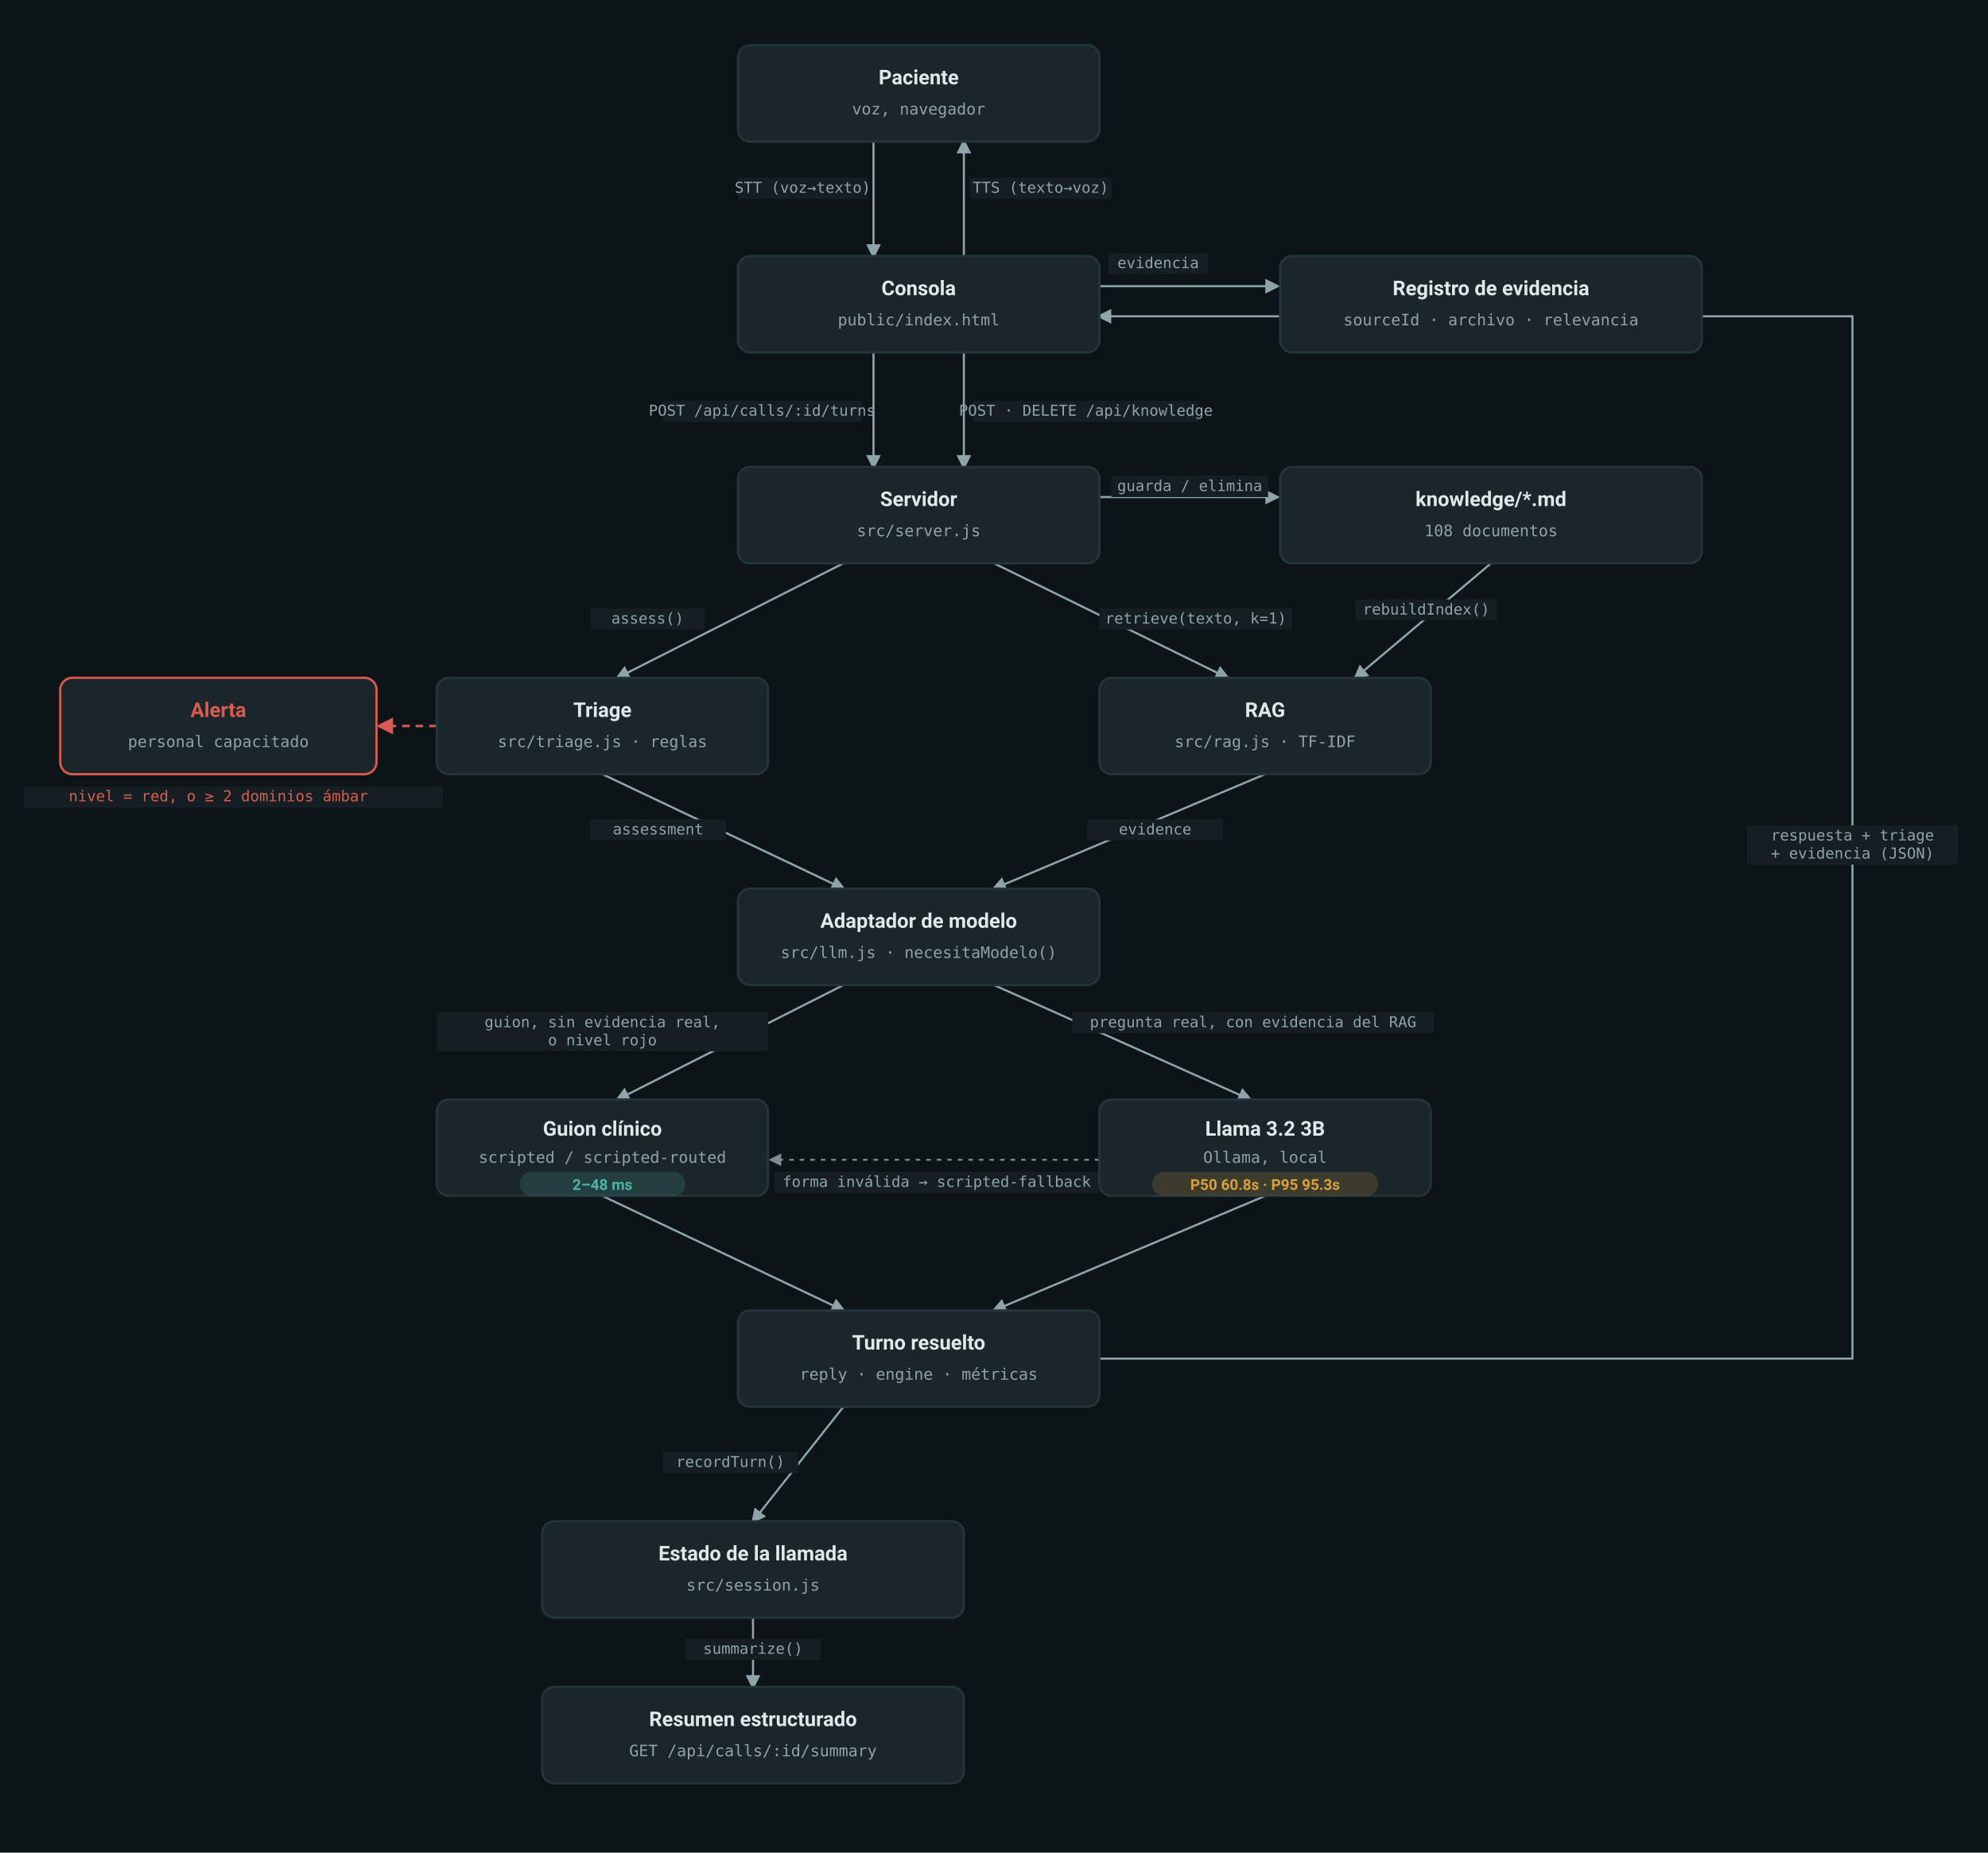
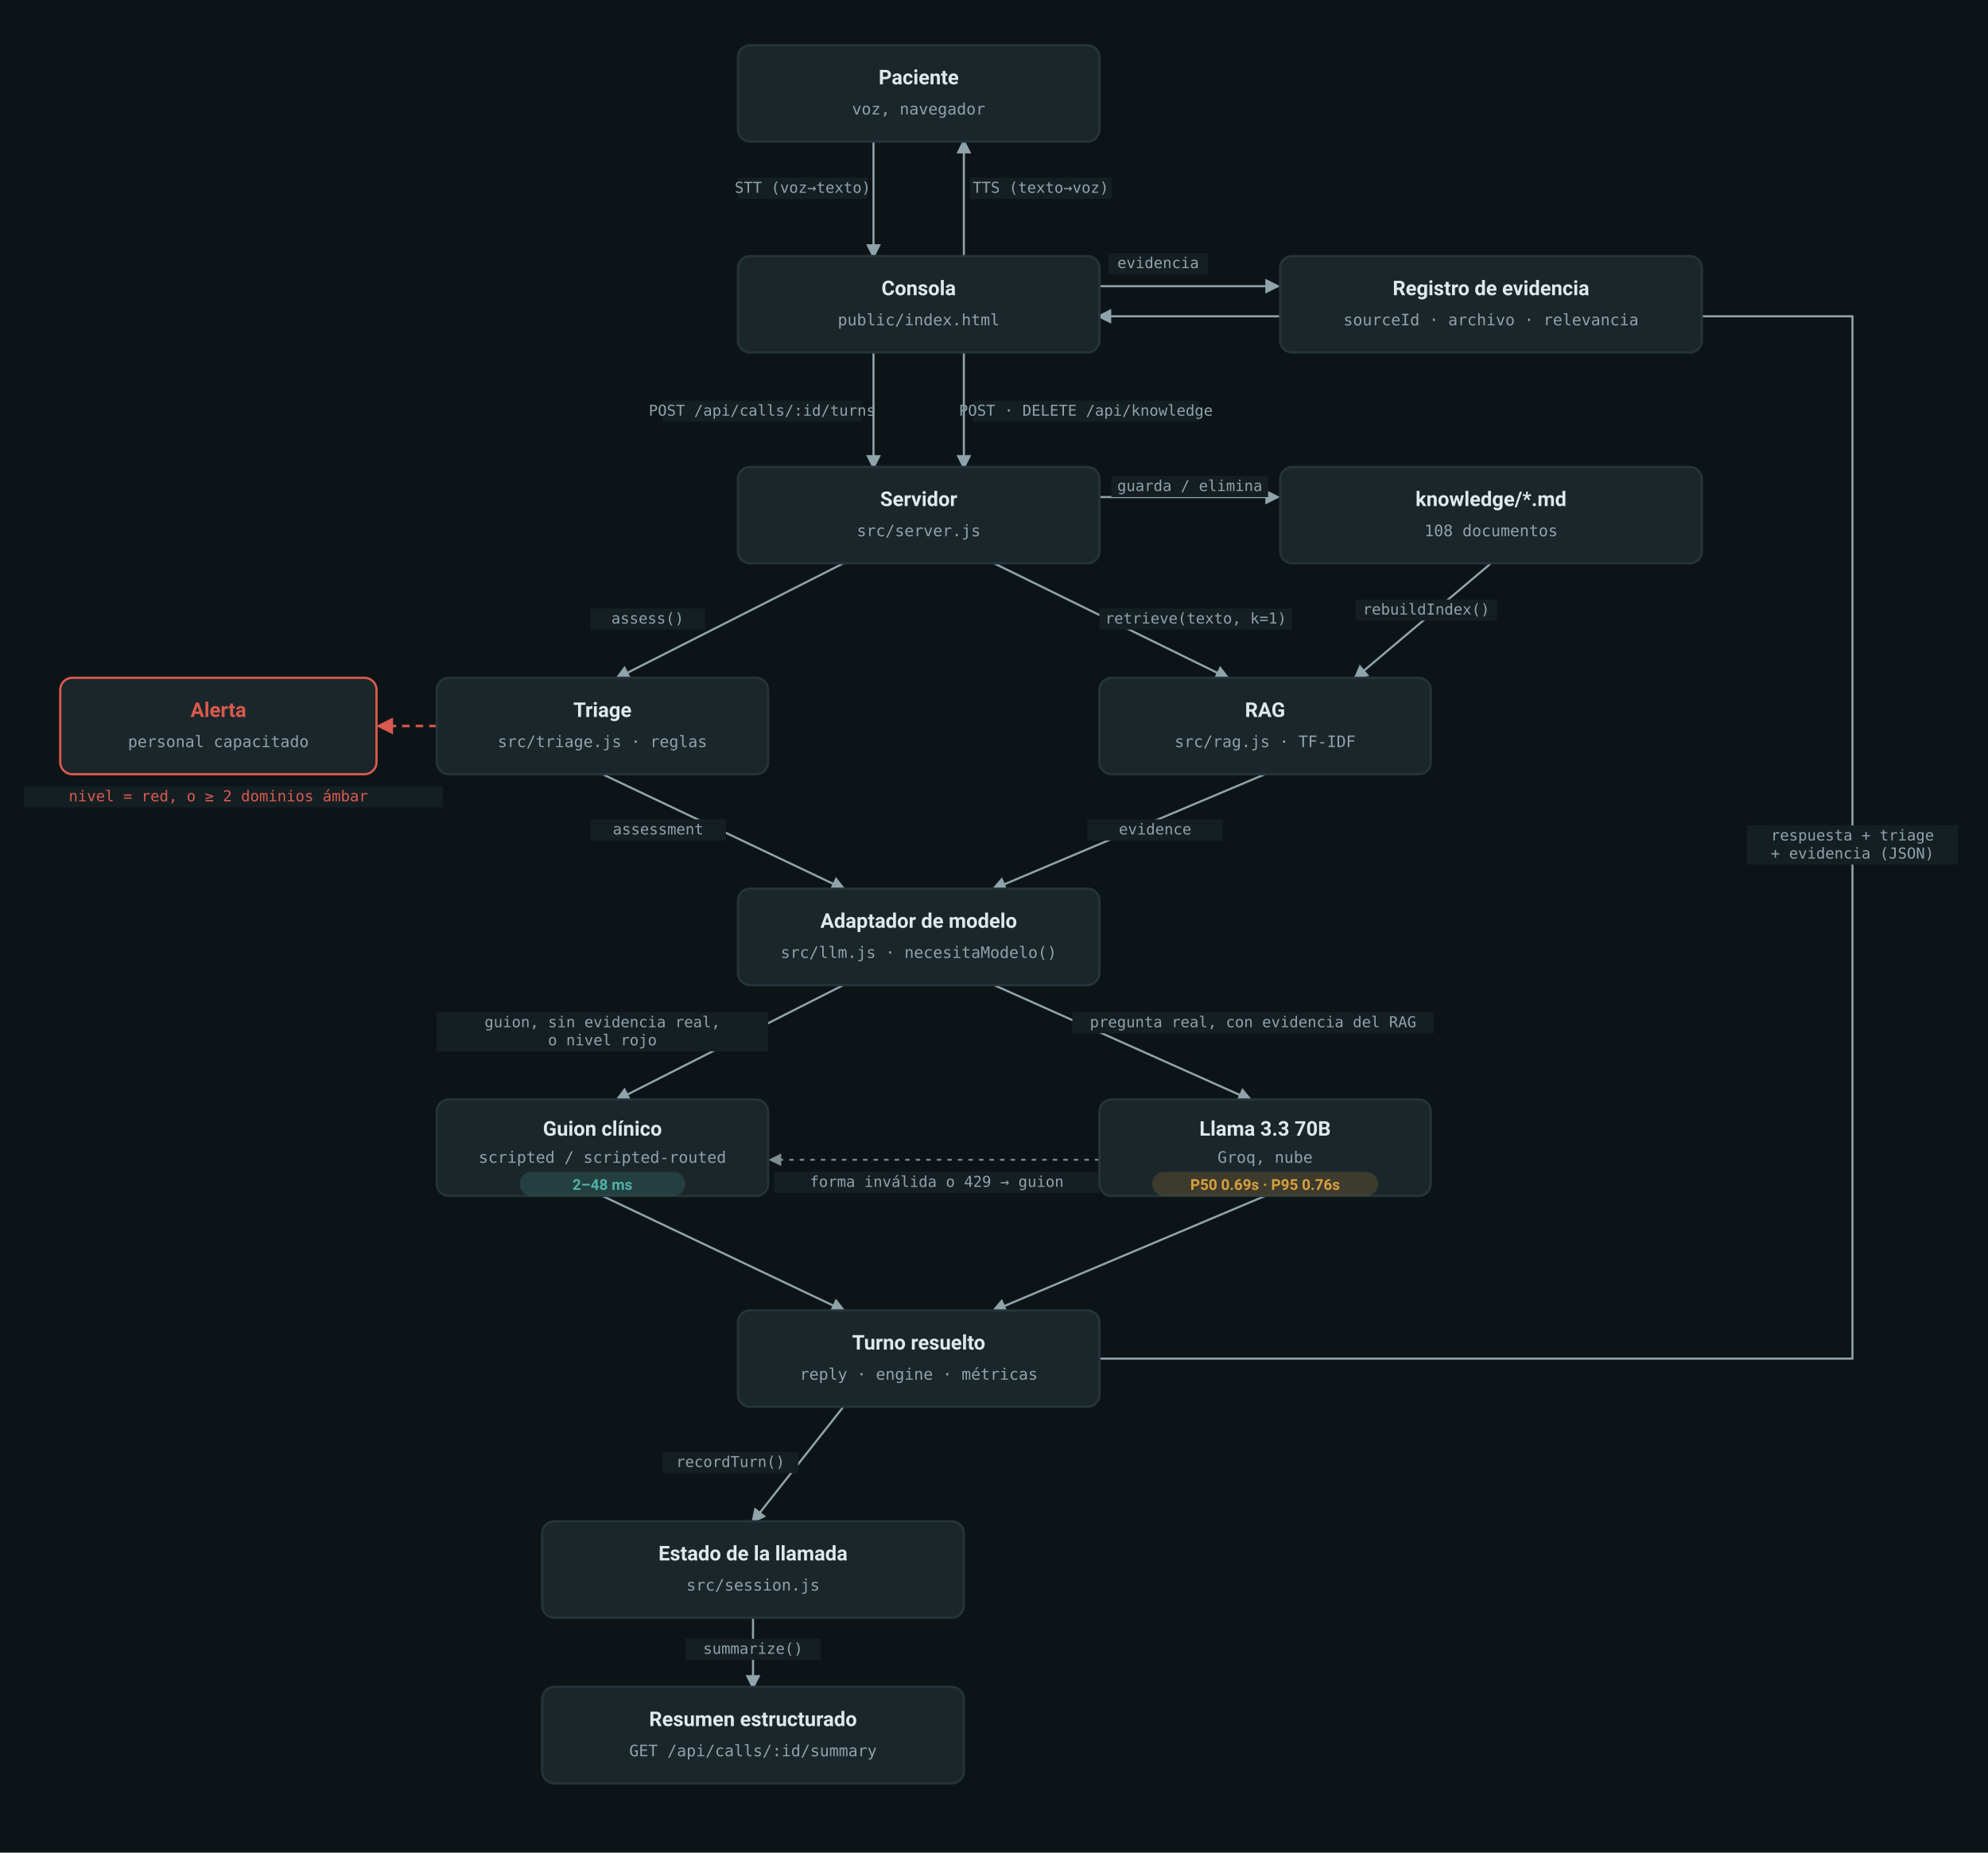
- <svg xmlns="http://www.w3.org/2000/svg" viewBox="0 0 1320 1230" role="img" aria-label="Diagrama de flujo: el paciente habla por el navegador, el servidor ejecuta triage y RAG sobre cada turno en paralelo, el adaptador de modelo enruta entre el guion clínico fijo (2 a 48 milisegundos) y Llama 3.2 3B vía Ollama (P50 60.8 segundos, P95 95.3 segundos) según si hay una pregunta real con evidencia del RAG, un nivel de triage rojo escala de inmediato a alerta sin pasar nunca por el modelo, y la respuesta vuelve al servidor, al estado de la llamada y a la consola.">
+ <svg xmlns="http://www.w3.org/2000/svg" viewBox="0 0 1320 1230" role="img" aria-label="Diagrama de flujo: el paciente habla por el navegador, el servidor ejecuta triage y RAG sobre cada turno en paralelo, el adaptador de modelo enruta entre el guion clínico fijo (2 a 48 milisegundos) y Llama 3.3 70B vía Groq (P50 0.685 segundos, P95 0.756 segundos; Llama 3.2 3B vía Ollama local queda como alternativa sin límite de tasa externo) según si hay una pregunta real con evidencia del RAG, un nivel de triage rojo escala de inmediato a alerta sin pasar nunca por el modelo, y la respuesta vuelve al servidor, al estado de la llamada y a la consola.">
  <style>
  text { font-family: -apple-system, "Segoe UI", Roboto, "Helvetica Neue", Arial, sans-serif; }
  .mono { font-family: ui-monospace, "SF Mono", "Cascadia Code", "Roboto Mono", Consolas, monospace; }
  .node rect { fill: #1b262b; stroke: #24343b; stroke-width: 1.5; }
  .node.escalation rect { stroke: #d95a4e; }
  .node-title { font-size: 13.5px; font-weight: 600; fill: #dfe8ea; }
  .node-sub { font-size: 10.5px; fill: #8fa3aa; }
  .node.escalation .node-title { fill: #d95a4e; }
  .tag-fast rect { fill: #4fb3a5; fill-opacity: 0.18; }
  .tag-fast text { fill: #4fb3a5; font-size: 10px; font-weight: 600; }
  .tag-slow rect { fill: #d9a03c; fill-opacity: 0.18; }
  .tag-slow text { fill: #d9a03c; font-size: 10px; font-weight: 600; }
  .edge { stroke: #8fa3aa; stroke-width: 1.4; fill: none; }
  .edge-escalation { stroke: #d95a4e; stroke-width: 1.6; stroke-dasharray: 5 4; }
  .edge-fallback { stroke: #8fa3aa; stroke-width: 1.2; stroke-dasharray: 3 4; opacity: 0.85; }
  .edge-label { font-size: 10px; fill: #8fa3aa; }
  .edge-label-bg { fill: #151f23; }
  .edge-label.escalation { fill: #d95a4e; }
</style>
  <defs>
    <marker id="arrow" viewBox="0 0 10 10" refX="8" refY="5" markerWidth="7" markerHeight="7" orient="auto-start-reverse">
      <path d="M0,0 L10,5 L0,10 z" fill="#8fa3aa" />
    </marker>
    <marker id="arrow-alert" viewBox="0 0 10 10" refX="8" refY="5" markerWidth="7" markerHeight="7" orient="auto-start-reverse">
      <path d="M0,0 L10,5 L0,10 z" fill="#d95a4e" />
    </marker>
  </defs>
  <rect x="0" y="0" width="1320" height="1230" fill="#0d1417" />
  <line class="edge" x1="580" y1="94" x2="580" y2="170" marker-end="url(#arrow)" />
  <line class="edge" x1="640" y1="170" x2="640" y2="94" marker-end="url(#arrow)" />
  <rect class="edge-label-bg" x="490" y="118" width="86" height="14" />
  <text class="edge-label mono" x="533" y="128" text-anchor="middle">STT (voz→texto)</text>
  <rect class="edge-label-bg" x="644" y="118" width="94" height="14" />
  <text class="edge-label mono" x="691" y="128" text-anchor="middle">TTS (texto→voz)</text>
  <line class="edge" x1="580" y1="234" x2="580" y2="310" marker-end="url(#arrow)" />
  <line class="edge" x1="640" y1="234" x2="640" y2="310" marker-end="url(#arrow)" />
  <rect class="edge-label-bg" x="440" y="266" width="132" height="14" />
  <text class="edge-label mono" x="506" y="276" text-anchor="middle">POST /api/calls/:id/turns</text>
  <rect class="edge-label-bg" x="646" y="266" width="150" height="14" />
  <text class="edge-label mono" x="721" y="276" text-anchor="middle">POST · DELETE /api/knowledge</text>
  <line class="edge" x1="730" y1="190" x2="848" y2="190" marker-end="url(#arrow)" />
  <rect class="edge-label-bg" x="736" y="168" width="66" height="14" />
  <text class="edge-label mono" x="769" y="178" text-anchor="middle">evidencia</text>
  <line class="edge" x1="730" y1="330" x2="848" y2="330" marker-end="url(#arrow)" />
  <rect class="edge-label-bg" x="738" y="316" width="104" height="14" />
  <text class="edge-label mono" x="790" y="326" text-anchor="middle">guarda / elimina</text>
  <path class="edge" d="M 990,374 L 900,450" marker-end="url(#arrow)" />
  <rect class="edge-label-bg" x="900" y="398" width="94" height="14" />
  <text class="edge-label mono" x="947" y="408" text-anchor="middle">rebuildIndex()</text>
  <path class="edge" d="M 560,374 L 410,450" marker-end="url(#arrow)" />
  <rect class="edge-label-bg" x="392" y="404" width="76" height="14" />
  <text class="edge-label mono" x="430" y="414" text-anchor="middle">assess()</text>
  <path class="edge" d="M 660,374 L 815,450" marker-end="url(#arrow)" />
  <rect class="edge-label-bg" x="730" y="404" width="128" height="14" />
  <text class="edge-label mono" x="794" y="414" text-anchor="middle">retrieve(texto, k=1)</text>
  <line class="edge edge-escalation" x1="290" y1="482" x2="252" y2="482" marker-end="url(#arrow-alert)" />
  <rect class="edge-label-bg" x="16" y="522" width="278" height="14" />
  <text class="edge-label escalation mono" x="145" y="532" text-anchor="middle">nivel = red, o ≥ 2 dominios ámbar</text>
  <path class="edge" d="M 400,514 L 560,590" marker-end="url(#arrow)" />
  <rect class="edge-label-bg" x="392" y="544" width="90" height="14" />
  <text class="edge-label mono" x="437" y="554" text-anchor="middle">assessment</text>
  <path class="edge" d="M 840,514 L 660,590" marker-end="url(#arrow)" />
  <rect class="edge-label-bg" x="722" y="544" width="90" height="14" />
  <text class="edge-label mono" x="767" y="554" text-anchor="middle">evidence</text>
  <path class="edge" d="M 560,654 L 410,730" marker-end="url(#arrow)" />
  <rect class="edge-label-bg" x="290" y="672" width="220" height="26" />
  <text class="edge-label mono" x="400" y="682" text-anchor="middle">guion, sin evidencia real,</text>
  <text class="edge-label mono" x="400" y="694" text-anchor="middle">o nivel rojo</text>
  <path class="edge" d="M 660,654 L 830,730" marker-end="url(#arrow)" />
  <rect class="edge-label-bg" x="712" y="672" width="240" height="14" />
  <text class="edge-label mono" x="832" y="682" text-anchor="middle">pregunta real, con evidencia del RAG</text>
  <line class="edge edge-fallback" x1="730" y1="770" x2="512" y2="770" marker-end="url(#arrow)" />
  <rect class="edge-label-bg" x="514" y="778" width="216" height="14" />
-   <text class="edge-label mono" x="622" y="788" text-anchor="middle">forma inválida → scripted-fallback</text>
+   <text class="edge-label mono" x="622" y="788" text-anchor="middle">forma inválida o 429 → guion</text>
  <path class="edge" d="M 400,794 L 560,870" marker-end="url(#arrow)" />
  <path class="edge" d="M 840,794 L 660,870" marker-end="url(#arrow)" />
  <path class="edge" d="M 560,934 L 500,1010" marker-end="url(#arrow)" />
  <rect class="edge-label-bg" x="440" y="964" width="90" height="14" />
  <text class="edge-label mono" x="485" y="974" text-anchor="middle">recordTurn()</text>
  <line class="edge" x1="500" y1="1074" x2="500" y2="1120" marker-end="url(#arrow)" />
  <rect class="edge-label-bg" x="455" y="1088" width="90" height="14" />
  <text class="edge-label mono" x="500" y="1098" text-anchor="middle">summarize()</text>
  <path class="edge" d="M 730,902 L 1230,902 L 1230,210 L 730,210" marker-end="url(#arrow)" />
  <rect class="edge-label-bg" x="1160" y="548" width="140" height="26" />
  <text class="edge-label mono" x="1230" y="558" text-anchor="middle">respuesta + triage</text>
  <text class="edge-label mono" x="1230" y="570" text-anchor="middle">+ evidencia (JSON)</text>
  <g class="node">
    <rect x="490" y="30" width="240" height="64" rx="8" />
    <text class="node-title" x="610" y="56" text-anchor="middle">Paciente</text>
    <text class="node-sub mono" x="610" y="76" text-anchor="middle">voz, navegador</text>
  </g>
  <g class="node">
    <rect x="490" y="170" width="240" height="64" rx="8" />
    <text class="node-title" x="610" y="196" text-anchor="middle">Consola</text>
    <text class="node-sub mono" x="610" y="216" text-anchor="middle">public/index.html</text>
  </g>
  <g class="node">
    <rect x="850" y="170" width="280" height="64" rx="8" />
    <text class="node-title" x="990" y="196" text-anchor="middle">Registro de evidencia</text>
    <text class="node-sub mono" x="990" y="216" text-anchor="middle">sourceId · archivo · relevancia</text>
  </g>
  <g class="node">
    <rect x="490" y="310" width="240" height="64" rx="8" />
    <text class="node-title" x="610" y="336" text-anchor="middle">Servidor</text>
    <text class="node-sub mono" x="610" y="356" text-anchor="middle">src/server.js</text>
  </g>
  <g class="node">
    <rect x="850" y="310" width="280" height="64" rx="8" />
    <text class="node-title" x="990" y="336" text-anchor="middle">knowledge/*.md</text>
    <text class="node-sub mono" x="990" y="356" text-anchor="middle">108 documentos</text>
  </g>
  <g class="node escalation">
    <rect x="40" y="450" width="210" height="64" rx="8" />
    <text class="node-title" x="145" y="476" text-anchor="middle">Alerta</text>
    <text class="node-sub mono" x="145" y="496" text-anchor="middle">personal capacitado</text>
  </g>
  <g class="node">
    <rect x="290" y="450" width="220" height="64" rx="8" />
    <text class="node-title" x="400" y="476" text-anchor="middle">Triage</text>
    <text class="node-sub mono" x="400" y="496" text-anchor="middle">src/triage.js · reglas</text>
  </g>
  <g class="node">
    <rect x="730" y="450" width="220" height="64" rx="8" />
    <text class="node-title" x="840" y="476" text-anchor="middle">RAG</text>
    <text class="node-sub mono" x="840" y="496" text-anchor="middle">src/rag.js · TF-IDF</text>
  </g>
  <g class="node">
    <rect x="490" y="590" width="240" height="64" rx="8" />
    <text class="node-title" x="610" y="616" text-anchor="middle">Adaptador de modelo</text>
    <text class="node-sub mono" x="610" y="636" text-anchor="middle">src/llm.js · necesitaModelo()</text>
  </g>
  <g class="node">
    <rect x="290" y="730" width="220" height="64" rx="8" />
    <text class="node-title" x="400" y="754" text-anchor="middle">Guion clínico</text>
    <text class="node-sub mono" x="400" y="772" text-anchor="middle">scripted / scripted-routed</text>
  </g>
  <g class="tag-fast">
    <rect x="345" y="778" width="110" height="16" rx="8" />
    <text x="400" y="790" text-anchor="middle">2–48 ms</text>
  </g>
  <g class="node">
    <rect x="730" y="730" width="220" height="64" rx="8" />
-     <text class="node-title" x="840" y="754" text-anchor="middle">Llama 3.2 3B</text>
-     <text class="node-sub mono" x="840" y="772" text-anchor="middle">Ollama, local</text>
+     <text class="node-title" x="840" y="754" text-anchor="middle">Llama 3.3 70B</text>
+     <text class="node-sub mono" x="840" y="772" text-anchor="middle">Groq, nube</text>
  </g>
  <g class="tag-slow">
    <rect x="765" y="778" width="150" height="16" rx="8" />
-     <text x="840" y="790" text-anchor="middle">P50 60.8s · P95 95.3s</text>
+     <text x="840" y="790" text-anchor="middle">P50 0.69s · P95 0.76s</text>
  </g>
  <g class="node">
    <rect x="490" y="870" width="240" height="64" rx="8" />
    <text class="node-title" x="610" y="896" text-anchor="middle">Turno resuelto</text>
    <text class="node-sub mono" x="610" y="916" text-anchor="middle">reply · engine · métricas</text>
  </g>
  <g class="node">
    <rect x="360" y="1010" width="280" height="64" rx="8" />
    <text class="node-title" x="500" y="1036" text-anchor="middle">Estado de la llamada</text>
    <text class="node-sub mono" x="500" y="1056" text-anchor="middle">src/session.js</text>
  </g>
  <g class="node">
    <rect x="360" y="1120" width="280" height="64" rx="8" />
    <text class="node-title" x="500" y="1146" text-anchor="middle">Resumen estructurado</text>
    <text class="node-sub mono" x="500" y="1166" text-anchor="middle">GET /api/calls/:id/summary</text>
  </g>
</svg>
